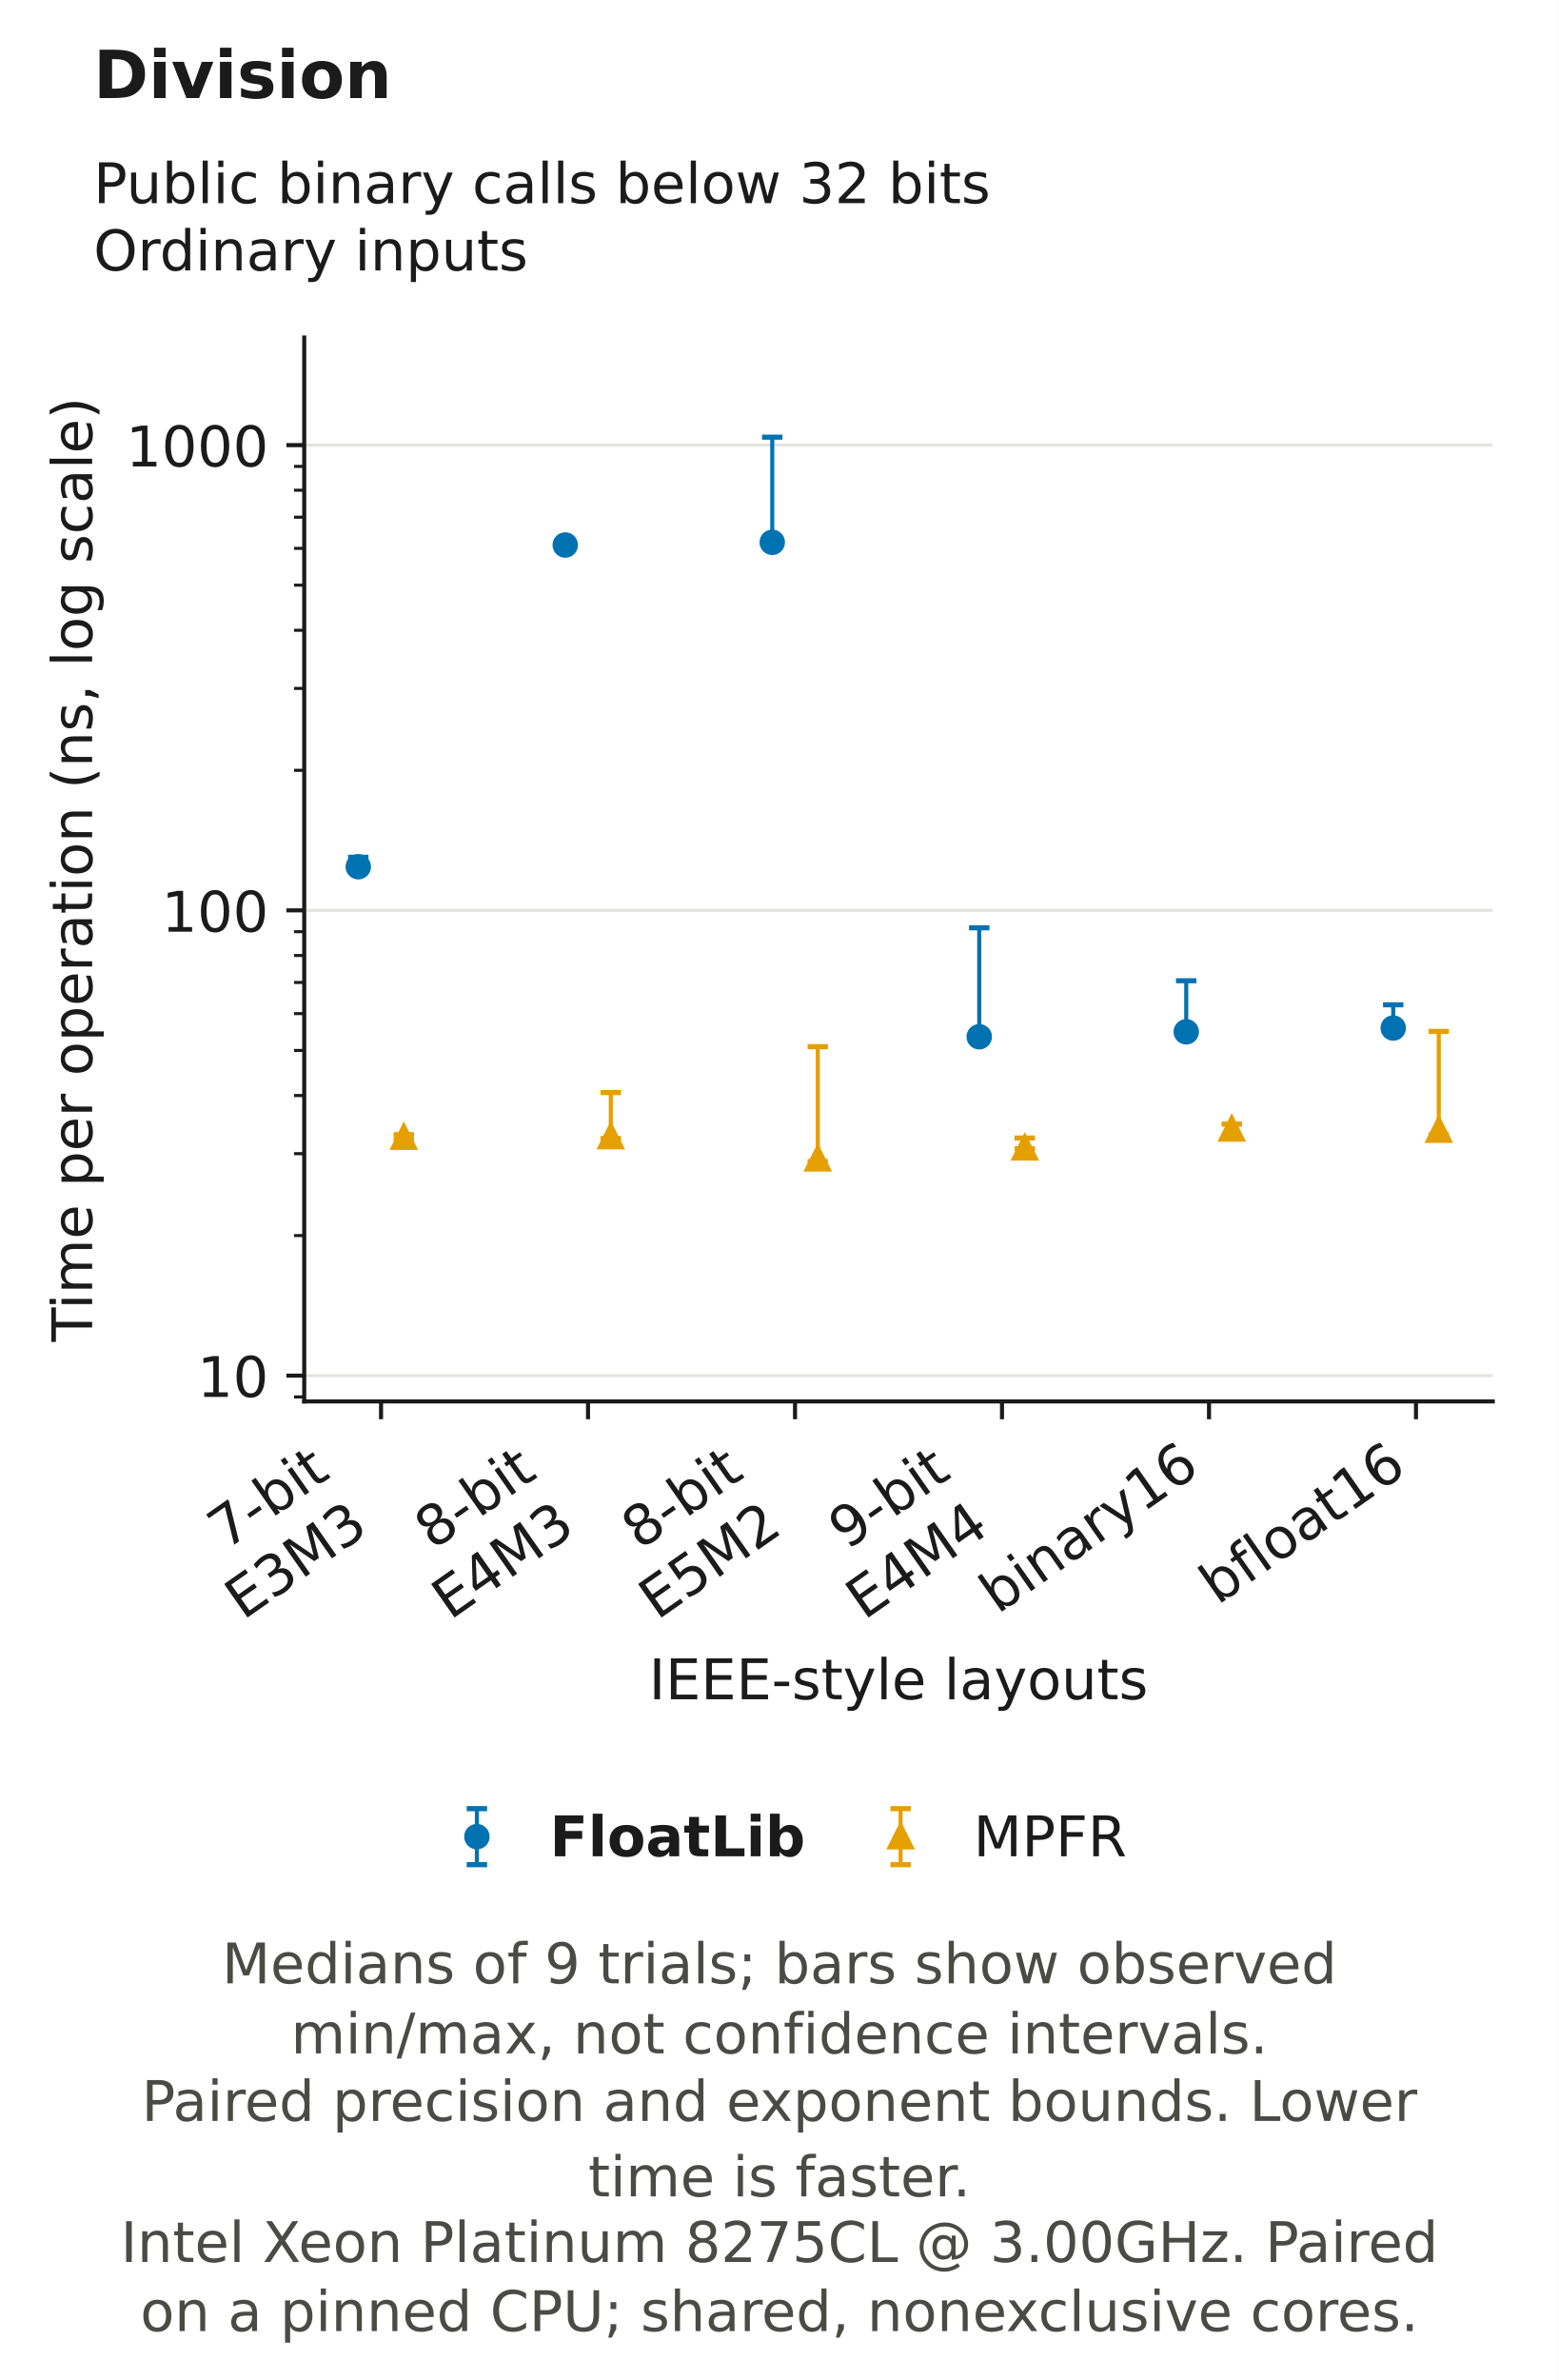
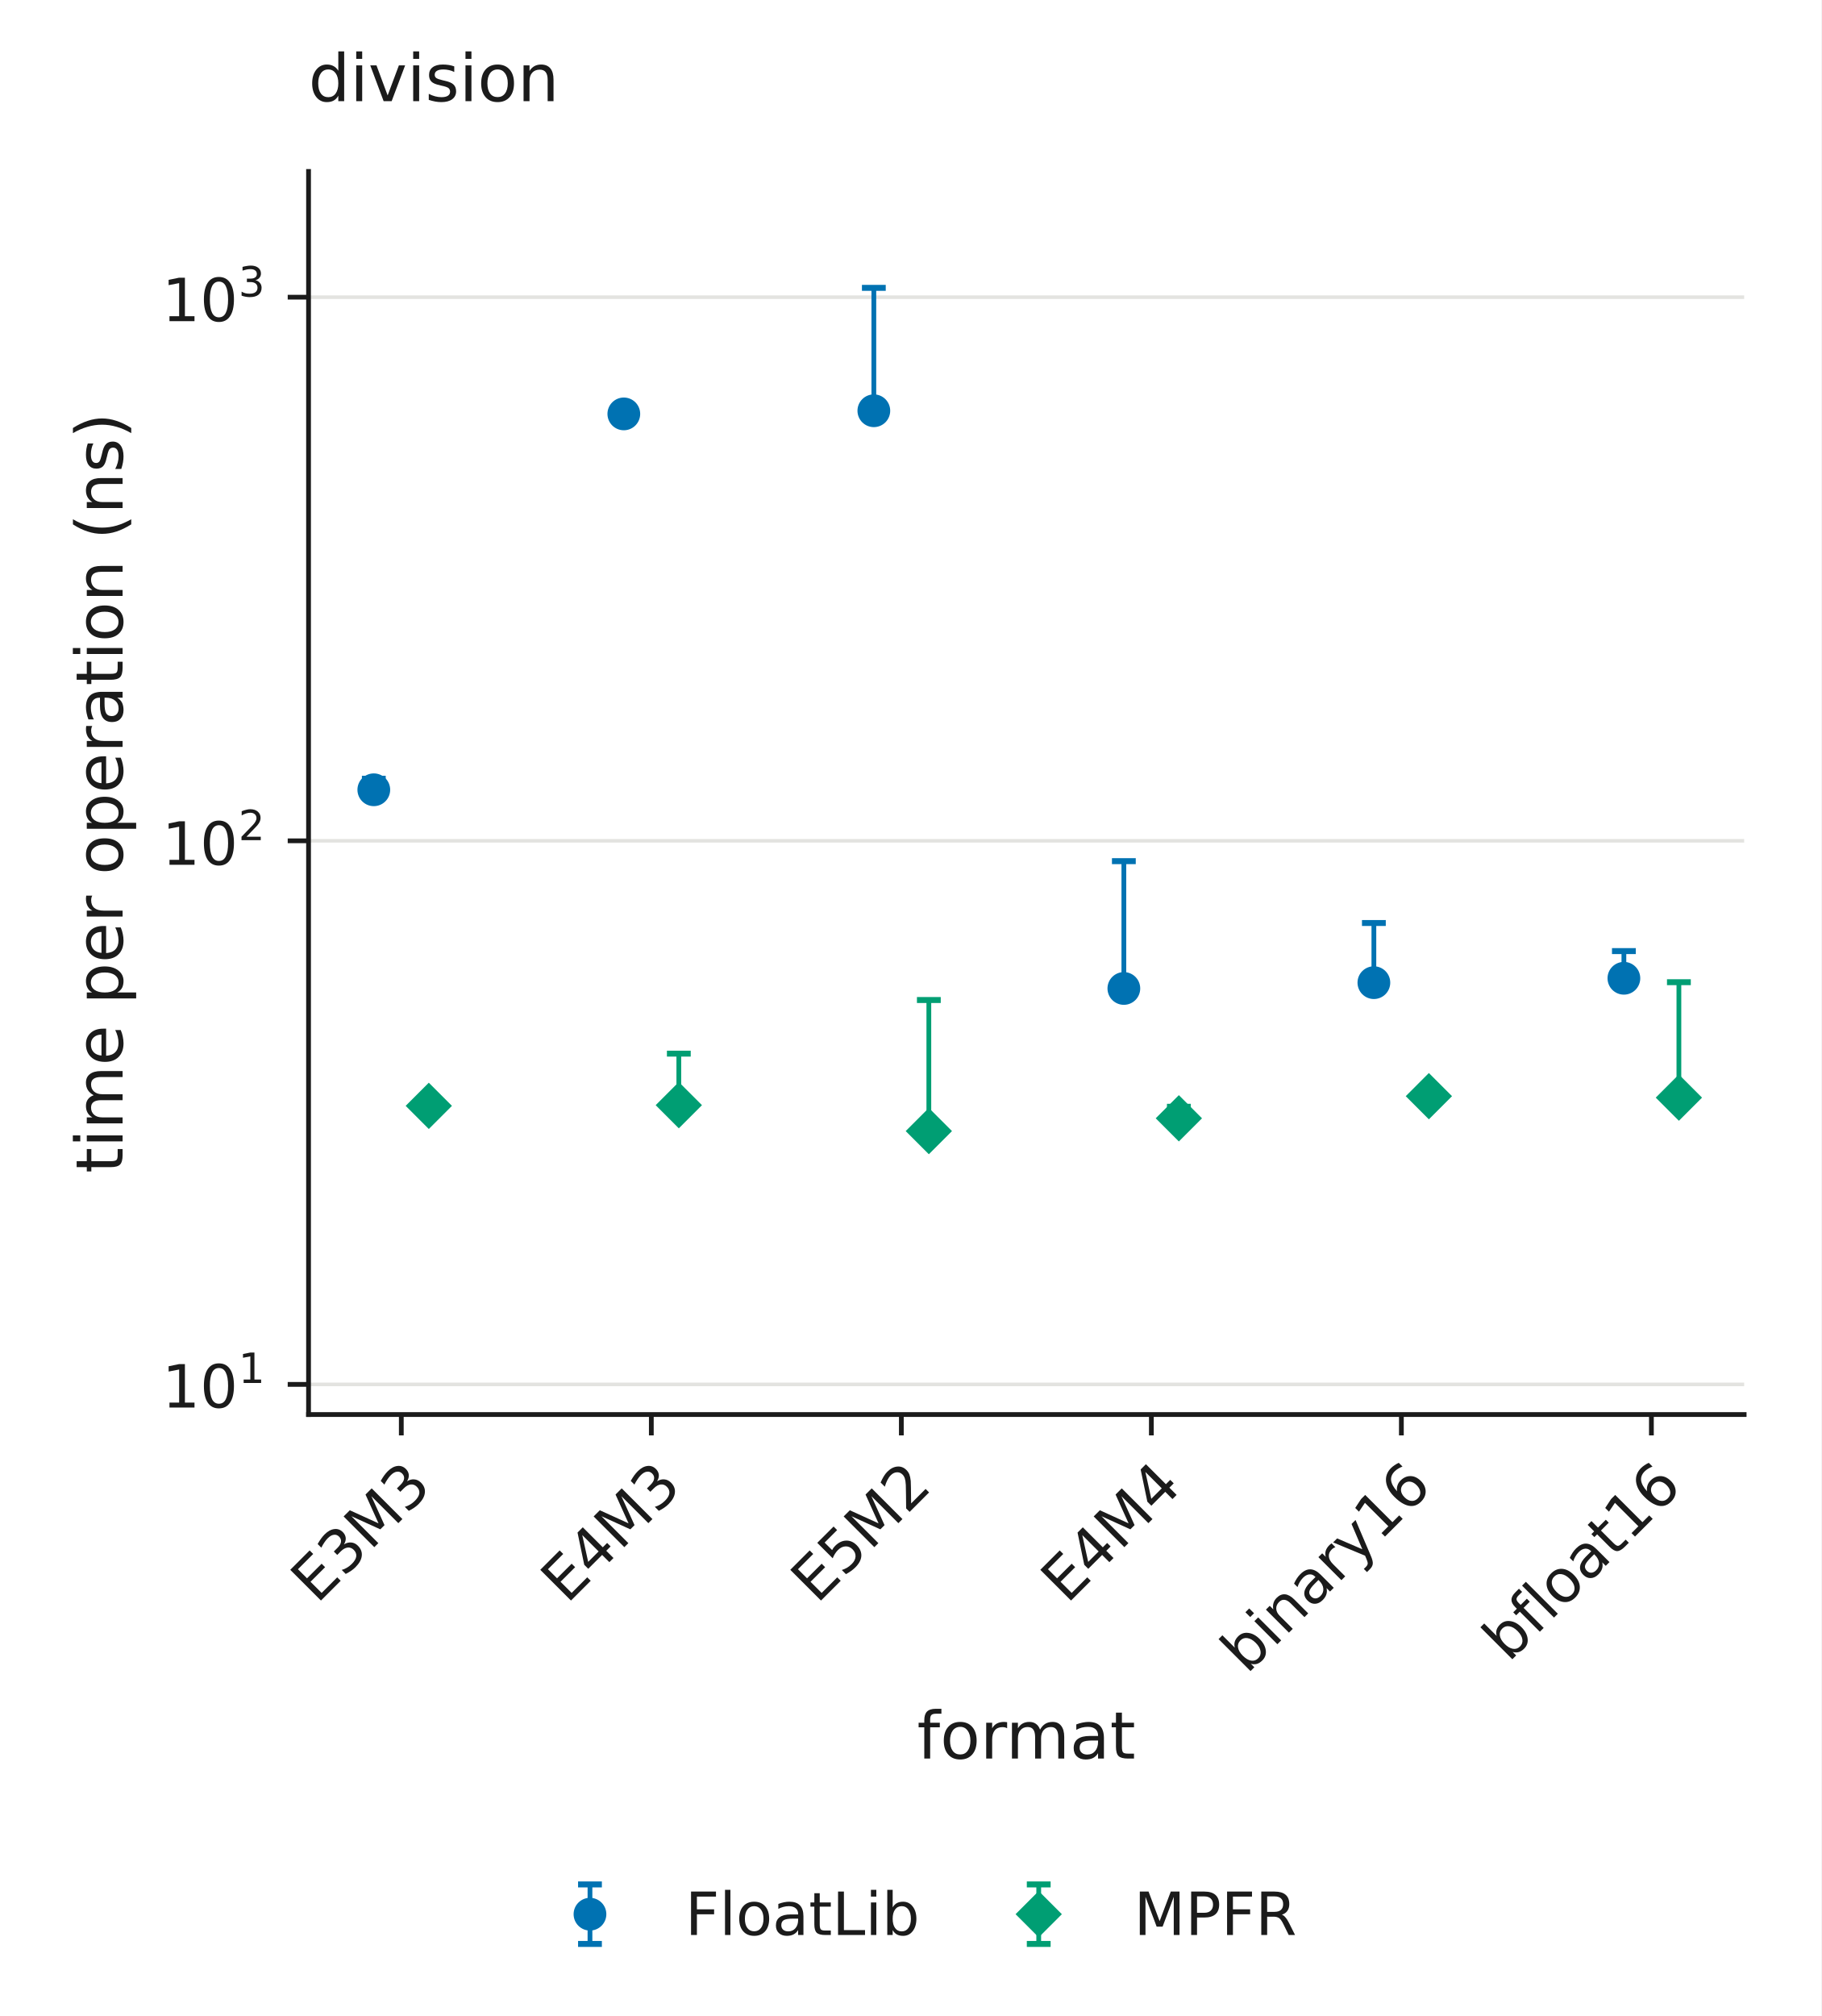
- <svg xmlns="http://www.w3.org/2000/svg" xmlns:xlink="http://www.w3.org/1999/xlink" width="306pt" height="467.09pt" viewBox="0 0 306 467.09" version="1.1">
+ <svg xmlns="http://www.w3.org/2000/svg" xmlns:xlink="http://www.w3.org/1999/xlink" width="306pt" height="338.628pt" viewBox="0 0 306 338.628" version="1.1">
  <defs>
    <style type="text/css">*{stroke-linejoin: round; stroke-linecap: butt}</style>
  </defs>
  <g id="figure_1">
    <g id="patch_1">
-       <path d="M 0 467.09 L 306 467.09 L 306 0 L 0 0 z " style="fill: #ffffff" />
+       <path d="M 0 338.628 L 306 338.628 L 306 0 L 0 0 z " style="fill: #ffffff" />
    </g>
    <g id="axes_1">
      <g id="patch_2">
-         <path d="M 59.723 275.04 L 293.04 275.04 L 293.04 66.24 L 59.723 66.24 z " style="fill: #ffffff" />
+         <path d="M 51.84 237.6 L 293.04 237.6 L 293.04 28.8 L 51.84 28.8 z " style="fill: #ffffff" />
      </g>
      <g id="matplotlib.axis_1">
        <g id="xtick_1">
          <g id="line2d_1">
            <defs>
-               <path id="maa77bbad33" d="M 0 0 L 0 3.5 " style="stroke: #1b1b1b; stroke-width: 0.8" />
+               <path id="m44b7671e77" d="M 0 0 L 0 3.5 " style="stroke: #1b1b1b; stroke-width: 0.8" />
            </defs>
            <g>
-               <use xlink:href="#maa77bbad33" x="74.798" y="275.04" style="fill: #1b1b1b; stroke: #1b1b1b; stroke-width: 0.8" />
+               <use xlink:href="#m44b7671e77" x="67.424" y="237.6" style="fill: #1b1b1b; stroke: #1b1b1b; stroke-width: 0.8" />
            </g>
          </g>
          <g id="text_1">
-             <text style="font-size: 11px; font-family: 'DejaVu Sans'; fill: #1b1b1b" transform="translate(44.33785 304.311) rotate(-35)">7-bit</text>
-             <text style="font-size: 11px; font-family: 'DejaVu Sans'; fill: #1b1b1b" transform="translate(47.71611 318.0623) rotate(-35)">E3M3</text>
+             <text style="font-size: 10px; font-family: 'DejaVu Sans', 'Bitstream Vera Sans', Verdana, sans-serif; text-anchor: end; fill: #1b1b1b" x="72.797" y="249.972" transform="rotate(-45 72.79668 249.9724)">E3M3</text>
          </g>
        </g>
        <g id="xtick_2">
          <g id="line2d_2">
            <g>
-               <use xlink:href="#maa77bbad33" x="115.431" y="275.04" style="fill: #1b1b1b; stroke: #1b1b1b; stroke-width: 0.8" />
+               <use xlink:href="#m44b7671e77" x="109.431" y="237.6" style="fill: #1b1b1b; stroke: #1b1b1b; stroke-width: 0.8" />
            </g>
          </g>
          <g id="text_2">
-             <text style="font-size: 11px; font-family: 'DejaVu Sans'; fill: #1b1b1b" transform="translate(84.97133 304.311) rotate(-35)">8-bit</text>
-             <text style="font-size: 11px; font-family: 'DejaVu Sans'; fill: #1b1b1b" transform="translate(88.34958 318.0623) rotate(-35)">E4M3</text>
+             <text style="font-size: 10px; font-family: 'DejaVu Sans', 'Bitstream Vera Sans', Verdana, sans-serif; text-anchor: end; fill: #1b1b1b" x="114.803" y="249.972" transform="rotate(-45 114.8029 249.9724)">E4M3</text>
          </g>
        </g>
        <g id="xtick_3">
          <g id="line2d_3">
            <g>
-               <use xlink:href="#maa77bbad33" x="156.065" y="275.04" style="fill: #1b1b1b; stroke: #1b1b1b; stroke-width: 0.8" />
+               <use xlink:href="#m44b7671e77" x="151.437" y="237.6" style="fill: #1b1b1b; stroke: #1b1b1b; stroke-width: 0.8" />
            </g>
          </g>
          <g id="text_3">
-             <text style="font-size: 11px; font-family: 'DejaVu Sans'; fill: #1b1b1b" transform="translate(125.6048 304.311) rotate(-35)">8-bit</text>
-             <text style="font-size: 11px; font-family: 'DejaVu Sans'; fill: #1b1b1b" transform="translate(128.9831 318.0623) rotate(-35)">E5M2</text>
+             <text style="font-size: 10px; font-family: 'DejaVu Sans', 'Bitstream Vera Sans', Verdana, sans-serif; text-anchor: end; fill: #1b1b1b" x="156.809" y="249.972" transform="rotate(-45 156.8092 249.9724)">E5M2</text>
          </g>
        </g>
        <g id="xtick_4">
          <g id="line2d_4">
            <g>
-               <use xlink:href="#maa77bbad33" x="196.698" y="275.04" style="fill: #1b1b1b; stroke: #1b1b1b; stroke-width: 0.8" />
+               <use xlink:href="#m44b7671e77" x="193.443" y="237.6" style="fill: #1b1b1b; stroke: #1b1b1b; stroke-width: 0.8" />
            </g>
          </g>
          <g id="text_4">
-             <text style="font-size: 11px; font-family: 'DejaVu Sans'; fill: #1b1b1b" transform="translate(166.2383 304.311) rotate(-35)">9-bit</text>
-             <text style="font-size: 11px; font-family: 'DejaVu Sans'; fill: #1b1b1b" transform="translate(169.6165 318.0623) rotate(-35)">E4M4</text>
+             <text style="font-size: 10px; font-family: 'DejaVu Sans', 'Bitstream Vera Sans', Verdana, sans-serif; text-anchor: end; fill: #1b1b1b" x="198.815" y="249.972" transform="rotate(-45 198.8155 249.9724)">E4M4</text>
          </g>
        </g>
        <g id="xtick_5">
          <g id="line2d_5">
            <g>
-               <use xlink:href="#maa77bbad33" x="237.332" y="275.04" style="fill: #1b1b1b; stroke: #1b1b1b; stroke-width: 0.8" />
+               <use xlink:href="#m44b7671e77" x="235.449" y="237.6" style="fill: #1b1b1b; stroke: #1b1b1b; stroke-width: 0.8" />
            </g>
          </g>
          <g id="text_5">
-             <text style="font-size: 11px; font-family: 'DejaVu Sans'; fill: #1b1b1b" transform="translate(195.8563 316.8667) rotate(-35)">binary16</text>
+             <text style="font-size: 10px; font-family: 'DejaVu Sans', 'Bitstream Vera Sans', Verdana, sans-serif; text-anchor: end; fill: #1b1b1b" x="240.822" y="249.973" transform="rotate(-45 240.8223 249.9729)">binary16</text>
          </g>
        </g>
        <g id="xtick_6">
          <g id="line2d_6">
            <g>
-               <use xlink:href="#maa77bbad33" x="277.965" y="275.04" style="fill: #1b1b1b; stroke: #1b1b1b; stroke-width: 0.8" />
+               <use xlink:href="#m44b7671e77" x="277.456" y="237.6" style="fill: #1b1b1b; stroke: #1b1b1b; stroke-width: 0.8" />
            </g>
          </g>
          <g id="text_6">
-             <text style="font-size: 11px; font-family: 'DejaVu Sans'; fill: #1b1b1b" transform="translate(239.0198 315.0951) rotate(-35)">bfloat16</text>
+             <text style="font-size: 10px; font-family: 'DejaVu Sans', 'Bitstream Vera Sans', Verdana, sans-serif; text-anchor: end; fill: #1b1b1b" x="282.829" y="249.973" transform="rotate(-45 282.8286 249.9729)">bfloat16</text>
          </g>
        </g>
        <g id="text_7">
-           <text style="font-size: 11px; font-family: 'DejaVu Sans'; text-anchor: middle; fill: #1b1b1b" x="176.381" y="333.487" transform="rotate(-0 176.3813 333.4872)">IEEE-style layouts</text>
+           <text style="font-size: 11px; font-family: 'DejaVu Sans', 'Bitstream Vera Sans', Verdana, sans-serif; text-anchor: middle; fill: #1b1b1b" x="172.44" y="295.388" transform="rotate(-0 172.44 295.3879)">format</text>
        </g>
      </g>
      <g id="matplotlib.axis_2">
        <g id="ytick_1">
          <g id="line2d_7">
-             <path d="M 59.723 269.979 L 293.04 269.979 " clip-path="url(#p8f65f6325e)" style="fill: none; stroke: #e3e3e0; stroke-width: 0.6; stroke-linecap: square" />
+             <path d="M 51.84 232.539 L 293.04 232.539 " clip-path="url(#p55f0501f1f)" style="fill: none; stroke: #e3e3e0; stroke-width: 0.6; stroke-linecap: square" />
          </g>
          <g id="line2d_8">
            <defs>
-               <path id="m0a93d86904" d="M 0 0 L -3.5 0 " style="stroke: #1b1b1b; stroke-width: 0.8" />
+               <path id="m165789549b" d="M 0 0 L -3.5 0 " style="stroke: #1b1b1b; stroke-width: 0.8" />
            </defs>
            <g>
-               <use xlink:href="#m0a93d86904" x="59.723" y="269.979" style="fill: #1b1b1b; stroke: #1b1b1b; stroke-width: 0.8" />
+               <use xlink:href="#m165789549b" x="51.84" y="232.539" style="fill: #1b1b1b; stroke: #1b1b1b; stroke-width: 0.8" />
            </g>
          </g>
          <g id="text_8">
-             <text style="font-size: 11px; font-family: 'DejaVu Sans'; text-anchor: end; fill: #1b1b1b" x="52.723" y="274.157" transform="rotate(-0 52.72258 274.1574)">10</text>
+             <g style="fill: #1b1b1b" transform="translate(27.24 237.1887)">
+               <text>
+                 <tspan x="0" y="-0.762" style="font-size: 10px; font-family: 'DejaVu Sans', 'Bitstream Vera Sans', Verdana, sans-serif; fill: #1b1b1b">1</tspan>
+                 <tspan x="6.362" y="-0.762" style="font-size: 10px; font-family: 'DejaVu Sans', 'Bitstream Vera Sans', Verdana, sans-serif; fill: #1b1b1b">0</tspan>
+                 <tspan x="12.82" y="-4.892" style="font-size: 7px; font-family: 'DejaVu Sans', 'Bitstream Vera Sans', Verdana, sans-serif; fill: #1b1b1b">1</tspan>
+               </text>
+             </g>
          </g>
        </g>
        <g id="ytick_2">
          <g id="line2d_9">
-             <path d="M 59.723 178.669 L 293.04 178.669 " clip-path="url(#p8f65f6325e)" style="fill: none; stroke: #e3e3e0; stroke-width: 0.6; stroke-linecap: square" />
+             <path d="M 51.84 141.229 L 293.04 141.229 " clip-path="url(#p55f0501f1f)" style="fill: none; stroke: #e3e3e0; stroke-width: 0.6; stroke-linecap: square" />
          </g>
          <g id="line2d_10">
            <g>
-               <use xlink:href="#m0a93d86904" x="59.723" y="178.669" style="fill: #1b1b1b; stroke: #1b1b1b; stroke-width: 0.8" />
+               <use xlink:href="#m165789549b" x="51.84" y="141.229" style="fill: #1b1b1b; stroke: #1b1b1b; stroke-width: 0.8" />
            </g>
          </g>
          <g id="text_9">
-             <text style="font-size: 11px; font-family: 'DejaVu Sans'; text-anchor: end; fill: #1b1b1b" x="52.723" y="182.848" transform="rotate(-0 52.72258 182.8478)">100</text>
+             <g style="fill: #1b1b1b" transform="translate(27.24 145.9291)">
+               <text>
+                 <tspan x="0" y="-0.675" style="font-size: 10px; font-family: 'DejaVu Sans', 'Bitstream Vera Sans', Verdana, sans-serif; fill: #1b1b1b">1</tspan>
+                 <tspan x="6.362" y="-0.675" style="font-size: 10px; font-family: 'DejaVu Sans', 'Bitstream Vera Sans', Verdana, sans-serif; fill: #1b1b1b">0</tspan>
+                 <tspan x="12.82" y="-4.805" style="font-size: 7px; font-family: 'DejaVu Sans', 'Bitstream Vera Sans', Verdana, sans-serif; fill: #1b1b1b">2</tspan>
+               </text>
+             </g>
          </g>
        </g>
        <g id="ytick_3">
          <g id="line2d_11">
-             <path d="M 59.723 87.359 L 293.04 87.359 " clip-path="url(#p8f65f6325e)" style="fill: none; stroke: #e3e3e0; stroke-width: 0.6; stroke-linecap: square" />
+             <path d="M 51.84 49.919 L 293.04 49.919 " clip-path="url(#p55f0501f1f)" style="fill: none; stroke: #e3e3e0; stroke-width: 0.6; stroke-linecap: square" />
          </g>
          <g id="line2d_12">
            <g>
-               <use xlink:href="#m0a93d86904" x="59.723" y="87.359" style="fill: #1b1b1b; stroke: #1b1b1b; stroke-width: 0.8" />
+               <use xlink:href="#m165789549b" x="51.84" y="49.919" style="fill: #1b1b1b; stroke: #1b1b1b; stroke-width: 0.8" />
            </g>
          </g>
          <g id="text_10">
-             <text style="font-size: 11px; font-family: 'DejaVu Sans'; text-anchor: end; fill: #1b1b1b" x="52.723" y="91.538" transform="rotate(-0 52.72258 91.53819)">1000</text>
-           </g>
-         </g>
-         <g id="ytick_4">
-           <g id="line2d_13">
-             <defs>
-               <path id="m1501d2f388" d="M 0 0 L -2 0 " style="stroke: #1b1b1b; stroke-width: 0.6" />
-             </defs>
-             <g>
-               <use xlink:href="#m1501d2f388" x="59.723" y="274.157" style="fill: #1b1b1b; stroke: #1b1b1b; stroke-width: 0.6" />
-             </g>
-           </g>
-         </g>
-         <g id="ytick_5">
-           <g id="line2d_14">
-             <g>
-               <use xlink:href="#m1501d2f388" x="59.723" y="242.492" style="fill: #1b1b1b; stroke: #1b1b1b; stroke-width: 0.6" />
-             </g>
-           </g>
-         </g>
-         <g id="ytick_6">
-           <g id="line2d_15">
-             <g>
-               <use xlink:href="#m1501d2f388" x="59.723" y="226.413" style="fill: #1b1b1b; stroke: #1b1b1b; stroke-width: 0.6" />
-             </g>
-           </g>
-         </g>
-         <g id="ytick_7">
-           <g id="line2d_16">
-             <g>
-               <use xlink:href="#m1501d2f388" x="59.723" y="215.005" style="fill: #1b1b1b; stroke: #1b1b1b; stroke-width: 0.6" />
-             </g>
-           </g>
-         </g>
-         <g id="ytick_8">
-           <g id="line2d_17">
-             <g>
-               <use xlink:href="#m1501d2f388" x="59.723" y="206.156" style="fill: #1b1b1b; stroke: #1b1b1b; stroke-width: 0.6" />
-             </g>
-           </g>
-         </g>
-         <g id="ytick_9">
-           <g id="line2d_18">
-             <g>
-               <use xlink:href="#m1501d2f388" x="59.723" y="198.926" style="fill: #1b1b1b; stroke: #1b1b1b; stroke-width: 0.6" />
-             </g>
-           </g>
-         </g>
-         <g id="ytick_10">
-           <g id="line2d_19">
-             <g>
-               <use xlink:href="#m1501d2f388" x="59.723" y="192.813" style="fill: #1b1b1b; stroke: #1b1b1b; stroke-width: 0.6" />
-             </g>
-           </g>
-         </g>
-         <g id="ytick_11">
-           <g id="line2d_20">
-             <g>
-               <use xlink:href="#m1501d2f388" x="59.723" y="187.518" style="fill: #1b1b1b; stroke: #1b1b1b; stroke-width: 0.6" />
-             </g>
-           </g>
-         </g>
-         <g id="ytick_12">
-           <g id="line2d_21">
-             <g>
-               <use xlink:href="#m1501d2f388" x="59.723" y="182.847" style="fill: #1b1b1b; stroke: #1b1b1b; stroke-width: 0.6" />
-             </g>
-           </g>
-         </g>
-         <g id="ytick_13">
-           <g id="line2d_22">
-             <g>
-               <use xlink:href="#m1501d2f388" x="59.723" y="151.182" style="fill: #1b1b1b; stroke: #1b1b1b; stroke-width: 0.6" />
-             </g>
-           </g>
-         </g>
-         <g id="ytick_14">
-           <g id="line2d_23">
-             <g>
-               <use xlink:href="#m1501d2f388" x="59.723" y="135.103" style="fill: #1b1b1b; stroke: #1b1b1b; stroke-width: 0.6" />
-             </g>
-           </g>
-         </g>
-         <g id="ytick_15">
-           <g id="line2d_24">
-             <g>
-               <use xlink:href="#m1501d2f388" x="59.723" y="123.695" style="fill: #1b1b1b; stroke: #1b1b1b; stroke-width: 0.6" />
-             </g>
-           </g>
-         </g>
-         <g id="ytick_16">
-           <g id="line2d_25">
-             <g>
-               <use xlink:href="#m1501d2f388" x="59.723" y="114.846" style="fill: #1b1b1b; stroke: #1b1b1b; stroke-width: 0.6" />
-             </g>
-           </g>
-         </g>
-         <g id="ytick_17">
-           <g id="line2d_26">
-             <g>
-               <use xlink:href="#m1501d2f388" x="59.723" y="107.616" style="fill: #1b1b1b; stroke: #1b1b1b; stroke-width: 0.6" />
-             </g>
-           </g>
-         </g>
-         <g id="ytick_18">
-           <g id="line2d_27">
-             <g>
-               <use xlink:href="#m1501d2f388" x="59.723" y="101.504" style="fill: #1b1b1b; stroke: #1b1b1b; stroke-width: 0.6" />
-             </g>
-           </g>
-         </g>
-         <g id="ytick_19">
-           <g id="line2d_28">
-             <g>
-               <use xlink:href="#m1501d2f388" x="59.723" y="96.208" style="fill: #1b1b1b; stroke: #1b1b1b; stroke-width: 0.6" />
-             </g>
-           </g>
-         </g>
-         <g id="ytick_20">
-           <g id="line2d_29">
-             <g>
-               <use xlink:href="#m1501d2f388" x="59.723" y="91.538" style="fill: #1b1b1b; stroke: #1b1b1b; stroke-width: 0.6" />
+             <g style="fill: #1b1b1b" transform="translate(27.24 54.61948)">
+               <text>
+                 <tspan x="0" y="-0.675" style="font-size: 10px; font-family: 'DejaVu Sans', 'Bitstream Vera Sans', Verdana, sans-serif; fill: #1b1b1b">1</tspan>
+                 <tspan x="6.362" y="-0.675" style="font-size: 10px; font-family: 'DejaVu Sans', 'Bitstream Vera Sans', Verdana, sans-serif; fill: #1b1b1b">0</tspan>
+                 <tspan x="12.82" y="-4.805" style="font-size: 7px; font-family: 'DejaVu Sans', 'Bitstream Vera Sans', Verdana, sans-serif; fill: #1b1b1b">3</tspan>
+               </text>
            </g>
          </g>
        </g>
        <g id="text_11">
-           <text style="font-size: 11px; font-family: 'DejaVu Sans'; text-anchor: middle; fill: #1b1b1b" x="18.085" y="170.64" transform="rotate(-90 18.085 170.64)">Time per operation (ns, log scale)</text>
+           <text style="font-size: 11px; font-family: 'DejaVu Sans', 'Bitstream Vera Sans', Verdana, sans-serif; text-anchor: middle; fill: #1b1b1b" x="20.597" y="133.2" transform="rotate(-90 20.59742 133.2)">time per operation (ns)</text>
        </g>
      </g>
      <g id="LineCollection_1">
-         <path d="M 70.328 170.223 L 70.328 168.244 " clip-path="url(#p8f65f6325e)" style="fill: none; stroke: #0072b2; stroke-width: 0.8" />
-         <path d="M 110.961 107.084 L 110.961 106.369 " clip-path="url(#p8f65f6325e)" style="fill: none; stroke: #0072b2; stroke-width: 0.8" />
-         <path d="M 151.595 106.811 L 151.595 85.794 " clip-path="url(#p8f65f6325e)" style="fill: none; stroke: #0072b2; stroke-width: 0.8" />
-         <path d="M 192.228 203.888 L 192.228 182.091 " clip-path="url(#p8f65f6325e)" style="fill: none; stroke: #0072b2; stroke-width: 0.8" />
-         <path d="M 232.862 203.044 L 232.862 192.477 " clip-path="url(#p8f65f6325e)" style="fill: none; stroke: #0072b2; stroke-width: 0.8" />
-         <path d="M 273.495 201.963 L 273.495 197.196 " clip-path="url(#p8f65f6325e)" style="fill: none; stroke: #0072b2; stroke-width: 0.8" />
-       </g>
-       <g id="line2d_30">
-         <defs>
-           <path id="m3edc1d51ea" d="M 2 0 L -2 -0 " style="stroke: #0072b2" />
-         </defs>
-         <g clip-path="url(#p8f65f6325e)">
-           <use xlink:href="#m3edc1d51ea" x="70.328" y="170.223" style="fill: #0072b2; stroke: #0072b2" />
-           <use xlink:href="#m3edc1d51ea" x="110.961" y="107.084" style="fill: #0072b2; stroke: #0072b2" />
-           <use xlink:href="#m3edc1d51ea" x="151.595" y="106.811" style="fill: #0072b2; stroke: #0072b2" />
-           <use xlink:href="#m3edc1d51ea" x="192.228" y="203.888" style="fill: #0072b2; stroke: #0072b2" />
-           <use xlink:href="#m3edc1d51ea" x="232.862" y="203.044" style="fill: #0072b2; stroke: #0072b2" />
-           <use xlink:href="#m3edc1d51ea" x="273.495" y="201.963" style="fill: #0072b2; stroke: #0072b2" />
-         </g>
-       </g>
-       <g id="line2d_31">
-         <g clip-path="url(#p8f65f6325e)">
-           <use xlink:href="#m3edc1d51ea" x="70.328" y="168.244" style="fill: #0072b2; stroke: #0072b2" />
-           <use xlink:href="#m3edc1d51ea" x="110.961" y="106.369" style="fill: #0072b2; stroke: #0072b2" />
-           <use xlink:href="#m3edc1d51ea" x="151.595" y="85.794" style="fill: #0072b2; stroke: #0072b2" />
-           <use xlink:href="#m3edc1d51ea" x="192.228" y="182.091" style="fill: #0072b2; stroke: #0072b2" />
-           <use xlink:href="#m3edc1d51ea" x="232.862" y="192.477" style="fill: #0072b2; stroke: #0072b2" />
-           <use xlink:href="#m3edc1d51ea" x="273.495" y="197.196" style="fill: #0072b2; stroke: #0072b2" />
+         <path d="M 62.804 132.783 L 62.804 130.804 " clip-path="url(#p55f0501f1f)" style="fill: none; stroke: #0072b2; stroke-width: 0.8" />
+         <path d="M 104.81 69.644 L 104.81 68.929 " clip-path="url(#p55f0501f1f)" style="fill: none; stroke: #0072b2; stroke-width: 0.8" />
+         <path d="M 146.816 69.371 L 146.816 48.354 " clip-path="url(#p55f0501f1f)" style="fill: none; stroke: #0072b2; stroke-width: 0.8" />
+         <path d="M 188.822 166.448 L 188.822 144.651 " clip-path="url(#p55f0501f1f)" style="fill: none; stroke: #0072b2; stroke-width: 0.8" />
+         <path d="M 230.829 165.604 L 230.829 155.037 " clip-path="url(#p55f0501f1f)" style="fill: none; stroke: #0072b2; stroke-width: 0.8" />
+         <path d="M 272.835 164.523 L 272.835 159.756 " clip-path="url(#p55f0501f1f)" style="fill: none; stroke: #0072b2; stroke-width: 0.8" />
+       </g>
+       <g id="line2d_13">
+         <defs>
+           <path id="m37b0c74be4" d="M 2 0 L -2 -0 " style="stroke: #0072b2" />
+         </defs>
+         <g clip-path="url(#p55f0501f1f)">
+           <use xlink:href="#m37b0c74be4" x="62.804" y="132.783" style="fill: #0072b2; stroke: #0072b2" />
+           <use xlink:href="#m37b0c74be4" x="104.81" y="69.644" style="fill: #0072b2; stroke: #0072b2" />
+           <use xlink:href="#m37b0c74be4" x="146.816" y="69.371" style="fill: #0072b2; stroke: #0072b2" />
+           <use xlink:href="#m37b0c74be4" x="188.822" y="166.448" style="fill: #0072b2; stroke: #0072b2" />
+           <use xlink:href="#m37b0c74be4" x="230.829" y="165.604" style="fill: #0072b2; stroke: #0072b2" />
+           <use xlink:href="#m37b0c74be4" x="272.835" y="164.523" style="fill: #0072b2; stroke: #0072b2" />
+         </g>
+       </g>
+       <g id="line2d_14">
+         <g clip-path="url(#p55f0501f1f)">
+           <use xlink:href="#m37b0c74be4" x="62.804" y="130.804" style="fill: #0072b2; stroke: #0072b2" />
+           <use xlink:href="#m37b0c74be4" x="104.81" y="68.929" style="fill: #0072b2; stroke: #0072b2" />
+           <use xlink:href="#m37b0c74be4" x="146.816" y="48.354" style="fill: #0072b2; stroke: #0072b2" />
+           <use xlink:href="#m37b0c74be4" x="188.822" y="144.651" style="fill: #0072b2; stroke: #0072b2" />
+           <use xlink:href="#m37b0c74be4" x="230.829" y="155.037" style="fill: #0072b2; stroke: #0072b2" />
+           <use xlink:href="#m37b0c74be4" x="272.835" y="159.756" style="fill: #0072b2; stroke: #0072b2" />
        </g>
      </g>
      <g id="LineCollection_2">
-         <path d="M 79.267 223.64 L 79.267 222.682 " clip-path="url(#p8f65f6325e)" style="fill: none; stroke: #e69f00; stroke-width: 0.8" />
-         <path d="M 119.901 223.438 L 119.901 214.421 " clip-path="url(#p8f65f6325e)" style="fill: none; stroke: #e69f00; stroke-width: 0.8" />
-         <path d="M 160.534 227.96 L 160.534 205.412 " clip-path="url(#p8f65f6325e)" style="fill: none; stroke: #e69f00; stroke-width: 0.8" />
-         <path d="M 201.168 225.439 L 201.168 223.346 " clip-path="url(#p8f65f6325e)" style="fill: none; stroke: #e69f00; stroke-width: 0.8" />
-         <path d="M 241.801 222.918 L 241.801 220.61 " clip-path="url(#p8f65f6325e)" style="fill: none; stroke: #e69f00; stroke-width: 0.8" />
-         <path d="M 282.435 222.71 L 282.435 202.42 " clip-path="url(#p8f65f6325e)" style="fill: none; stroke: #e69f00; stroke-width: 0.8" />
-       </g>
-       <g id="line2d_32">
-         <defs>
-           <path id="m9d1f24a2ba" d="M 2 0 L -2 -0 " style="stroke: #e69f00" />
-         </defs>
-         <g clip-path="url(#p8f65f6325e)">
-           <use xlink:href="#m9d1f24a2ba" x="79.267" y="223.64" style="fill: #e69f00; stroke: #e69f00" />
-           <use xlink:href="#m9d1f24a2ba" x="119.901" y="223.438" style="fill: #e69f00; stroke: #e69f00" />
-           <use xlink:href="#m9d1f24a2ba" x="160.534" y="227.96" style="fill: #e69f00; stroke: #e69f00" />
-           <use xlink:href="#m9d1f24a2ba" x="201.168" y="225.439" style="fill: #e69f00; stroke: #e69f00" />
-           <use xlink:href="#m9d1f24a2ba" x="241.801" y="222.918" style="fill: #e69f00; stroke: #e69f00" />
-           <use xlink:href="#m9d1f24a2ba" x="282.435" y="222.71" style="fill: #e69f00; stroke: #e69f00" />
-         </g>
-       </g>
-       <g id="line2d_33">
-         <g clip-path="url(#p8f65f6325e)">
-           <use xlink:href="#m9d1f24a2ba" x="79.267" y="222.682" style="fill: #e69f00; stroke: #e69f00" />
-           <use xlink:href="#m9d1f24a2ba" x="119.901" y="214.421" style="fill: #e69f00; stroke: #e69f00" />
-           <use xlink:href="#m9d1f24a2ba" x="160.534" y="205.412" style="fill: #e69f00; stroke: #e69f00" />
-           <use xlink:href="#m9d1f24a2ba" x="201.168" y="223.346" style="fill: #e69f00; stroke: #e69f00" />
-           <use xlink:href="#m9d1f24a2ba" x="241.801" y="220.61" style="fill: #e69f00; stroke: #e69f00" />
-           <use xlink:href="#m9d1f24a2ba" x="282.435" y="202.42" style="fill: #e69f00; stroke: #e69f00" />
-         </g>
-       </g>
-       <g id="line2d_34">
-         <defs>
-           <path id="m150fe03ea0" d="M 0 2 C 0.53 2 1.039 1.789 1.414 1.414 C 1.789 1.039 2 0.53 2 0 C 2 -0.53 1.789 -1.039 1.414 -1.414 C 1.039 -1.789 0.53 -2 0 -2 C -0.53 -2 -1.039 -1.789 -1.414 -1.414 C -1.789 -1.039 -2 -0.53 -2 0 C -2 0.53 -1.789 1.039 -1.414 1.414 C -1.039 1.789 -0.53 2 0 2 z " style="stroke: #0072b2" />
-         </defs>
-         <g clip-path="url(#p8f65f6325e)">
-           <use xlink:href="#m150fe03ea0" x="70.328" y="170.099" style="fill: #0072b2; stroke: #0072b2" />
-           <use xlink:href="#m150fe03ea0" x="110.961" y="106.962" style="fill: #0072b2; stroke: #0072b2" />
-           <use xlink:href="#m150fe03ea0" x="151.595" y="106.434" style="fill: #0072b2; stroke: #0072b2" />
-           <use xlink:href="#m150fe03ea0" x="192.228" y="203.471" style="fill: #0072b2; stroke: #0072b2" />
-           <use xlink:href="#m150fe03ea0" x="232.862" y="202.497" style="fill: #0072b2; stroke: #0072b2" />
-           <use xlink:href="#m150fe03ea0" x="273.495" y="201.76" style="fill: #0072b2; stroke: #0072b2" />
-         </g>
-       </g>
-       <g id="line2d_35">
-         <defs>
-           <path id="m54a907e3c5" d="M 0 -2 L -2 2 L 2 2 z " style="stroke: #e69f00; stroke-linejoin: miter" />
-         </defs>
-         <g clip-path="url(#p8f65f6325e)">
-           <use xlink:href="#m54a907e3c5" x="79.267" y="223.191" style="fill: #e69f00; stroke: #e69f00; stroke-linejoin: miter" />
-           <use xlink:href="#m54a907e3c5" x="119.901" y="223.076" style="fill: #e69f00; stroke: #e69f00; stroke-linejoin: miter" />
-           <use xlink:href="#m54a907e3c5" x="160.534" y="227.429" style="fill: #e69f00; stroke: #e69f00; stroke-linejoin: miter" />
-           <use xlink:href="#m54a907e3c5" x="201.168" y="225.28" style="fill: #e69f00; stroke: #e69f00; stroke-linejoin: miter" />
-           <use xlink:href="#m54a907e3c5" x="241.801" y="221.564" style="fill: #e69f00; stroke: #e69f00; stroke-linejoin: miter" />
-           <use xlink:href="#m54a907e3c5" x="282.435" y="221.808" style="fill: #e69f00; stroke: #e69f00; stroke-linejoin: miter" />
+         <path d="M 72.045 186.2 L 72.045 185.242 " clip-path="url(#p55f0501f1f)" style="fill: none; stroke: #009e73; stroke-width: 0.8" />
+         <path d="M 114.051 185.998 L 114.051 176.981 " clip-path="url(#p55f0501f1f)" style="fill: none; stroke: #009e73; stroke-width: 0.8" />
+         <path d="M 156.058 190.52 L 156.058 167.972 " clip-path="url(#p55f0501f1f)" style="fill: none; stroke: #009e73; stroke-width: 0.8" />
+         <path d="M 198.064 187.999 L 198.064 185.906 " clip-path="url(#p55f0501f1f)" style="fill: none; stroke: #009e73; stroke-width: 0.8" />
+         <path d="M 240.07 185.478 L 240.07 183.17 " clip-path="url(#p55f0501f1f)" style="fill: none; stroke: #009e73; stroke-width: 0.8" />
+         <path d="M 282.076 185.27 L 282.076 164.98 " clip-path="url(#p55f0501f1f)" style="fill: none; stroke: #009e73; stroke-width: 0.8" />
+       </g>
+       <g id="line2d_15">
+         <defs>
+           <path id="m93c1181b12" d="M 2 0 L -2 -0 " style="stroke: #009e73" />
+         </defs>
+         <g clip-path="url(#p55f0501f1f)">
+           <use xlink:href="#m93c1181b12" x="72.045" y="186.2" style="fill: #009e73; stroke: #009e73" />
+           <use xlink:href="#m93c1181b12" x="114.051" y="185.998" style="fill: #009e73; stroke: #009e73" />
+           <use xlink:href="#m93c1181b12" x="156.058" y="190.52" style="fill: #009e73; stroke: #009e73" />
+           <use xlink:href="#m93c1181b12" x="198.064" y="187.999" style="fill: #009e73; stroke: #009e73" />
+           <use xlink:href="#m93c1181b12" x="240.07" y="185.478" style="fill: #009e73; stroke: #009e73" />
+           <use xlink:href="#m93c1181b12" x="282.076" y="185.27" style="fill: #009e73; stroke: #009e73" />
+         </g>
+       </g>
+       <g id="line2d_16">
+         <g clip-path="url(#p55f0501f1f)">
+           <use xlink:href="#m93c1181b12" x="72.045" y="185.242" style="fill: #009e73; stroke: #009e73" />
+           <use xlink:href="#m93c1181b12" x="114.051" y="176.981" style="fill: #009e73; stroke: #009e73" />
+           <use xlink:href="#m93c1181b12" x="156.058" y="167.972" style="fill: #009e73; stroke: #009e73" />
+           <use xlink:href="#m93c1181b12" x="198.064" y="185.906" style="fill: #009e73; stroke: #009e73" />
+           <use xlink:href="#m93c1181b12" x="240.07" y="183.17" style="fill: #009e73; stroke: #009e73" />
+           <use xlink:href="#m93c1181b12" x="282.076" y="164.98" style="fill: #009e73; stroke: #009e73" />
+         </g>
+       </g>
+       <g id="line2d_17">
+         <defs>
+           <path id="m59a86fa716" d="M 0 2.25 C 0.597 2.25 1.169 2.013 1.591 1.591 C 2.013 1.169 2.25 0.597 2.25 0 C 2.25 -0.597 2.013 -1.169 1.591 -1.591 C 1.169 -2.013 0.597 -2.25 0 -2.25 C -0.597 -2.25 -1.169 -2.013 -1.591 -1.591 C -2.013 -1.169 -2.25 -0.597 -2.25 0 C -2.25 0.597 -2.013 1.169 -1.591 1.591 C -1.169 2.013 -0.597 2.25 0 2.25 z " style="stroke: #0072b2" />
+         </defs>
+         <g clip-path="url(#p55f0501f1f)">
+           <use xlink:href="#m59a86fa716" x="62.804" y="132.659" style="fill: #0072b2; stroke: #0072b2" />
+           <use xlink:href="#m59a86fa716" x="104.81" y="69.522" style="fill: #0072b2; stroke: #0072b2" />
+           <use xlink:href="#m59a86fa716" x="146.816" y="68.994" style="fill: #0072b2; stroke: #0072b2" />
+           <use xlink:href="#m59a86fa716" x="188.822" y="166.031" style="fill: #0072b2; stroke: #0072b2" />
+           <use xlink:href="#m59a86fa716" x="230.829" y="165.057" style="fill: #0072b2; stroke: #0072b2" />
+           <use xlink:href="#m59a86fa716" x="272.835" y="164.32" style="fill: #0072b2; stroke: #0072b2" />
+         </g>
+       </g>
+       <g id="line2d_18">
+         <defs>
+           <path id="md5a6e9cab2" d="M -0 3.182 L 3.182 0 L 0 -3.182 L -3.182 -0 z " style="stroke: #009e73; stroke-linejoin: miter" />
+         </defs>
+         <g clip-path="url(#p55f0501f1f)">
+           <use xlink:href="#md5a6e9cab2" x="72.045" y="185.751" style="fill: #009e73; stroke: #009e73; stroke-linejoin: miter" />
+           <use xlink:href="#md5a6e9cab2" x="114.051" y="185.636" style="fill: #009e73; stroke: #009e73; stroke-linejoin: miter" />
+           <use xlink:href="#md5a6e9cab2" x="156.058" y="189.989" style="fill: #009e73; stroke: #009e73; stroke-linejoin: miter" />
+           <use xlink:href="#md5a6e9cab2" x="198.064" y="187.84" style="fill: #009e73; stroke: #009e73; stroke-linejoin: miter" />
+           <use xlink:href="#md5a6e9cab2" x="240.07" y="184.124" style="fill: #009e73; stroke: #009e73; stroke-linejoin: miter" />
+           <use xlink:href="#md5a6e9cab2" x="282.076" y="184.368" style="fill: #009e73; stroke: #009e73; stroke-linejoin: miter" />
        </g>
      </g>
      <g id="patch_3">
-         <path d="M 59.723 275.04 L 59.723 66.24 " style="fill: none; stroke: #1b1b1b; stroke-width: 0.8; stroke-linejoin: miter; stroke-linecap: square" />
+         <path d="M 51.84 237.6 L 51.84 28.8 " style="fill: none; stroke: #1b1b1b; stroke-width: 0.8; stroke-linejoin: miter; stroke-linecap: square" />
      </g>
      <g id="patch_4">
-         <path d="M 59.723 275.04 L 293.04 275.04 " style="fill: none; stroke: #1b1b1b; stroke-width: 0.8; stroke-linejoin: miter; stroke-linecap: square" />
+         <path d="M 51.84 237.6 L 293.04 237.6 " style="fill: none; stroke: #1b1b1b; stroke-width: 0.8; stroke-linejoin: miter; stroke-linecap: square" />
      </g>
    </g>
    <g id="text_12">
-       <text style="font-weight: 700; font-size: 13px; font-family: 'DejaVu Sans'; text-anchor: start; fill: #1b1b1b" x="18.36" y="19.238" transform="rotate(-0 18.36 19.23797)">Division</text>
-     </g>
-     <g id="text_13">
-       <text style="font-size: 11px; font-family: 'DejaVu Sans'; fill: #1b1b1b" transform="translate(18.36 39.87531)">Public binary calls below 32 bits</text>
-       <text style="font-size: 11px; font-family: 'DejaVu Sans'; fill: #1b1b1b" transform="translate(18.36 53.07531)">Ordinary inputs</text>
-     </g>
-     <g id="text_14">
-       <text style="font-size: 11px; font-family: 'DejaVu Sans'; fill: #4a4a47" transform="translate(43.57836 389.2449)">Medians of 9 trials; bars show observed</text>
-       <text style="font-size: 11px; font-family: 'DejaVu Sans'; fill: #4a4a47" transform="translate(57.1032 402.9949)">min/max, not confidence intervals.</text>
-       <text style="font-size: 11px; font-family: 'DejaVu Sans'; fill: #4a4a47" transform="translate(27.79508 416.2405)">Paired precision and exponent bounds. Lower</text>
-       <text style="font-size: 11px; font-family: 'DejaVu Sans'; fill: #4a4a47" transform="translate(115.4685 431.0561)">time is faster.</text>
-       <text style="font-size: 11px; font-family: 'DejaVu Sans'; fill: #4a4a47" transform="translate(23.68727 443.9278)">Intel Xeon Platinum 8275CL @ 3.00GHz. Paired</text>
-       <text style="font-size: 11px; font-family: 'DejaVu Sans'; fill: #4a4a47" transform="translate(27.52352 457.4905)">on a pinned CPU; shared, nonexclusive cores.</text>
+       <text style="font-size: 11px; font-family: 'DejaVu Sans', 'Bitstream Vera Sans', Verdana, sans-serif; text-anchor: start; fill: #1b1b1b" x="51.84" y="16.998" transform="rotate(-0 51.84 16.99828)">division</text>
    </g>
    <g id="legend_1">
      <g id="LineCollection_3">
-         <path d="M 93.615 365.956 L 93.615 354.956 " style="fill: none; stroke: #0072b2; stroke-width: 0.8" />
-       </g>
-       <g id="line2d_36">
-         <g>
-           <use xlink:href="#m3edc1d51ea" x="93.615" y="365.956" style="fill: #0072b2; stroke: #0072b2" />
-         </g>
-       </g>
-       <g id="line2d_37">
-         <g>
-           <use xlink:href="#m3edc1d51ea" x="93.615" y="354.956" style="fill: #0072b2; stroke: #0072b2" />
-         </g>
-       </g>
-       <g id="line2d_38" />
-       <g id="line2d_39">
-         <g>
-           <use xlink:href="#m150fe03ea0" x="93.615" y="360.456" style="fill: #0072b2; stroke: #0072b2" />
-         </g>
-       </g>
-       <g id="text_15">
-         <text style="font-weight: 700; font-size: 11px; font-family: 'DejaVu Sans'; text-anchor: start; fill: #1b1b1b" x="107.915" y="364.306" transform="rotate(-0 107.9146 364.3059)">FloatLib</text>
+         <path d="M 99.123 326.526 L 99.123 316.526 " style="fill: none; stroke: #0072b2; stroke-width: 0.8" />
+       </g>
+       <g id="line2d_19">
+         <g>
+           <use xlink:href="#m37b0c74be4" x="99.123" y="326.526" style="fill: #0072b2; stroke: #0072b2" />
+         </g>
+       </g>
+       <g id="line2d_20">
+         <g>
+           <use xlink:href="#m37b0c74be4" x="99.123" y="316.526" style="fill: #0072b2; stroke: #0072b2" />
+         </g>
+       </g>
+       <g id="line2d_21" />
+       <g id="line2d_22">
+         <g>
+           <use xlink:href="#m59a86fa716" x="99.123" y="321.526" style="fill: #0072b2; stroke: #0072b2" />
+         </g>
+       </g>
+       <g id="text_13">
+         <text style="font-size: 10px; font-family: 'DejaVu Sans', 'Bitstream Vera Sans', Verdana, sans-serif; text-anchor: start; fill: #1b1b1b" x="115.123" y="325.026" transform="rotate(-0 115.1234 325.0264)">FloatLib</text>
      </g>
      <g id="LineCollection_4">
-         <path d="M 176.792 365.956 L 176.792 354.956 " style="fill: none; stroke: #e69f00; stroke-width: 0.8" />
-       </g>
-       <g id="line2d_40">
-         <g>
-           <use xlink:href="#m9d1f24a2ba" x="176.792" y="365.956" style="fill: #e69f00; stroke: #e69f00" />
-         </g>
-       </g>
-       <g id="line2d_41">
-         <g>
-           <use xlink:href="#m9d1f24a2ba" x="176.792" y="354.956" style="fill: #e69f00; stroke: #e69f00" />
-         </g>
-       </g>
-       <g id="line2d_42" />
-       <g id="line2d_43">
-         <g>
-           <use xlink:href="#m54a907e3c5" x="176.792" y="360.456" style="fill: #e69f00; stroke: #e69f00; stroke-linejoin: miter" />
-         </g>
-       </g>
-       <g id="text_16">
-         <text style="font-size: 11px; font-family: 'DejaVu Sans'; text-anchor: start; fill: #1b1b1b" x="191.092" y="364.306" transform="rotate(-0 191.0918 364.3059)">MPFR</text>
+         <path d="M 174.519 326.526 L 174.519 316.526 " style="fill: none; stroke: #009e73; stroke-width: 0.8" />
+       </g>
+       <g id="line2d_23">
+         <g>
+           <use xlink:href="#m93c1181b12" x="174.519" y="326.526" style="fill: #009e73; stroke: #009e73" />
+         </g>
+       </g>
+       <g id="line2d_24">
+         <g>
+           <use xlink:href="#m93c1181b12" x="174.519" y="316.526" style="fill: #009e73; stroke: #009e73" />
+         </g>
+       </g>
+       <g id="line2d_25" />
+       <g id="line2d_26">
+         <g>
+           <use xlink:href="#md5a6e9cab2" x="174.519" y="321.526" style="fill: #009e73; stroke: #009e73; stroke-linejoin: miter" />
+         </g>
+       </g>
+       <g id="text_14">
+         <text style="font-size: 10px; font-family: 'DejaVu Sans', 'Bitstream Vera Sans', Verdana, sans-serif; text-anchor: start; fill: #1b1b1b" x="190.519" y="325.026" transform="rotate(-0 190.5188 325.0264)">MPFR</text>
      </g>
    </g>
  </g>
  <defs>
-     <clipPath id="p8f65f6325e">
-       <rect x="59.723" y="66.24" width="233.317" height="208.8" />
+     <clipPath id="p55f0501f1f">
+       <rect x="51.84" y="28.8" width="241.2" height="208.8" />
    </clipPath>
  </defs>
</svg>
